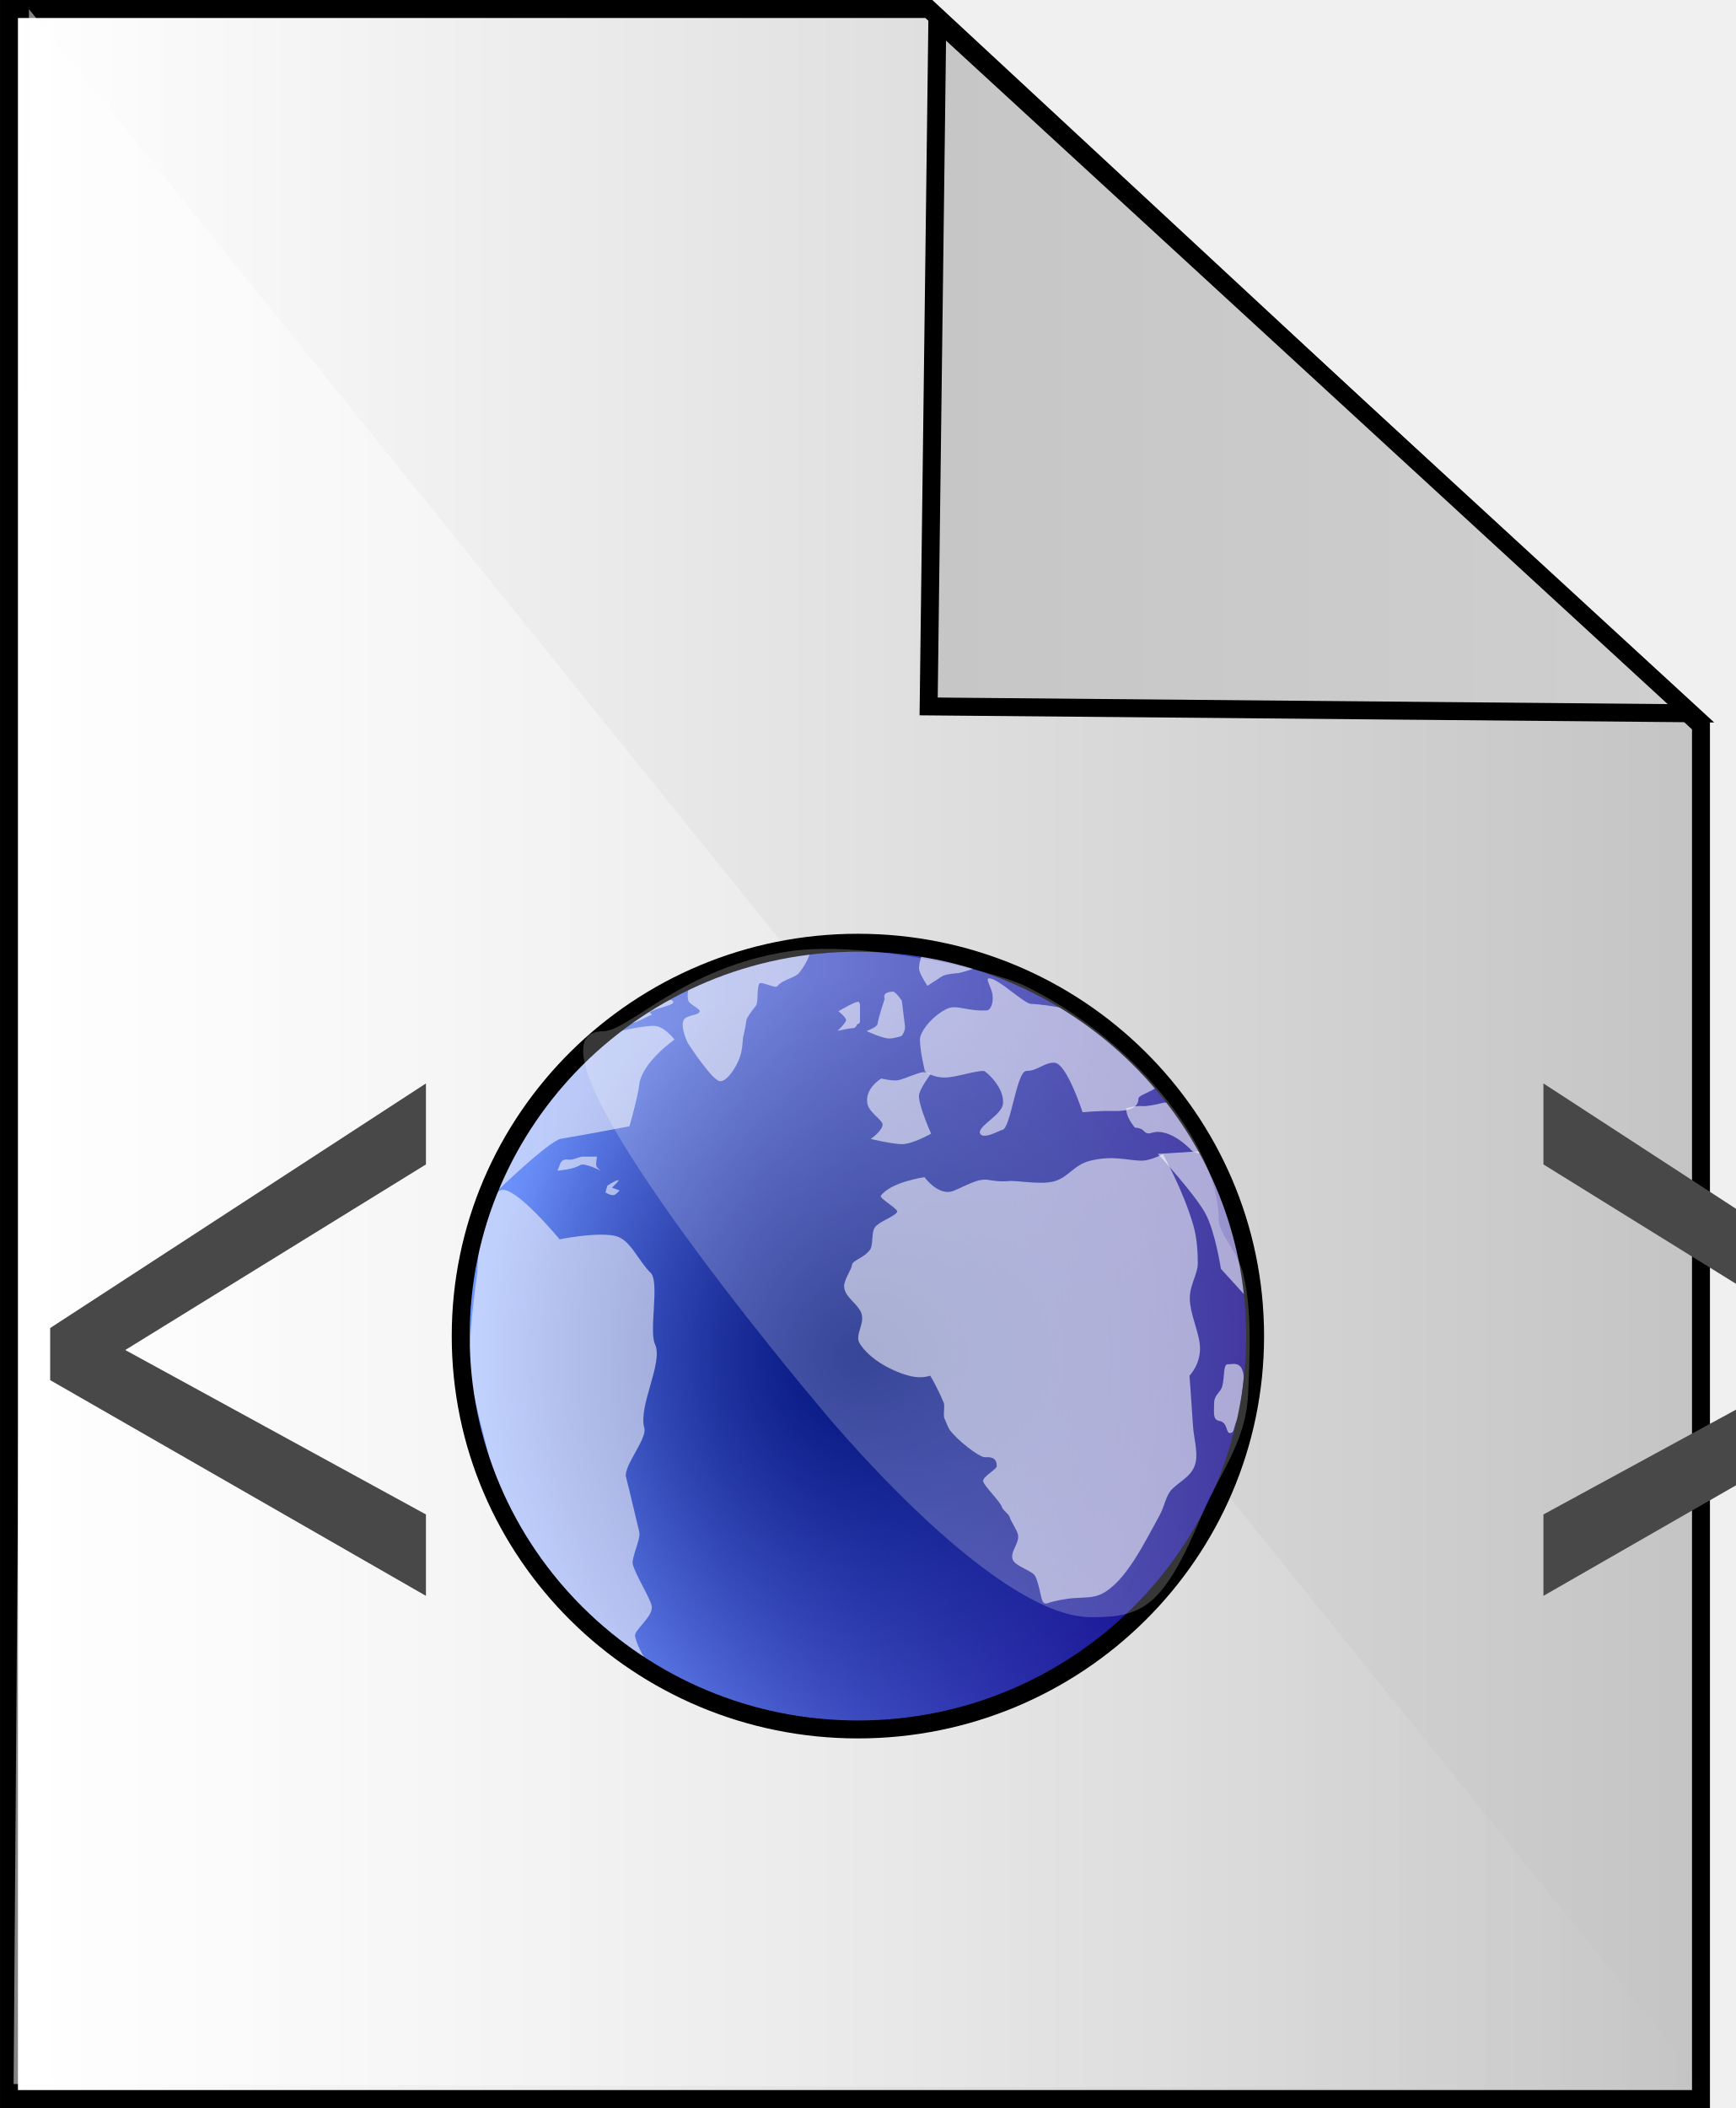
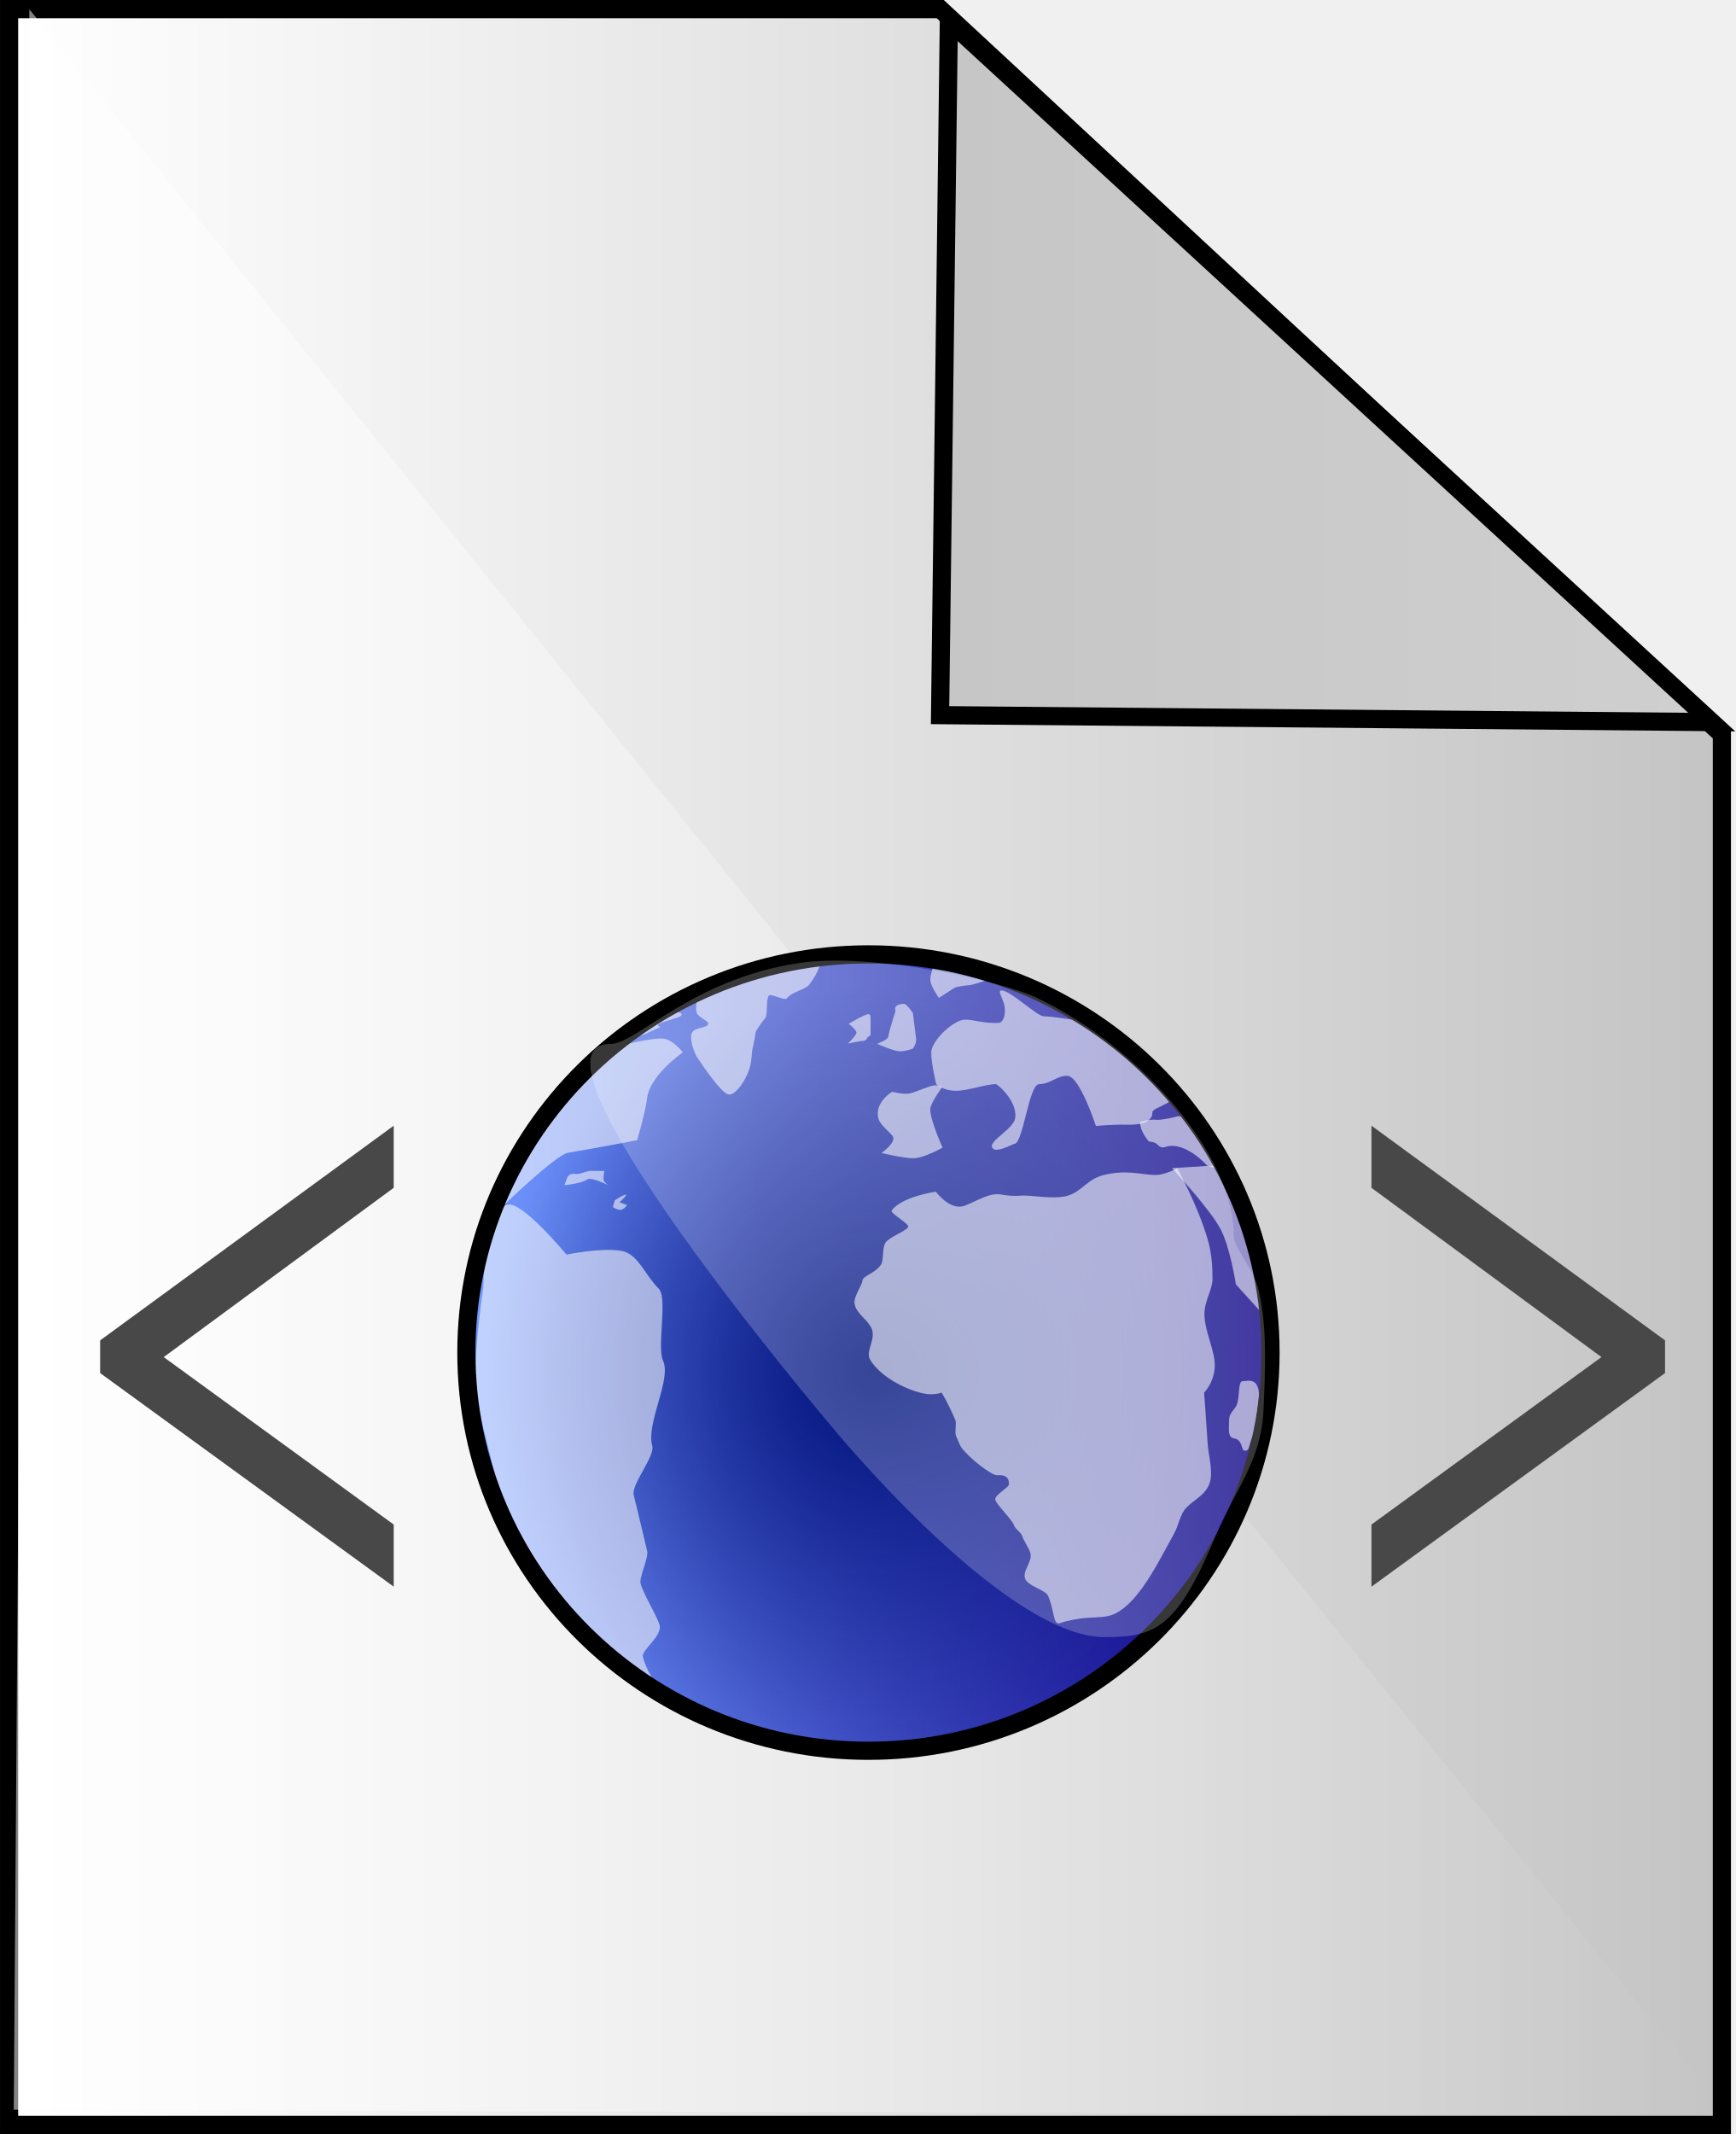
- <svg xmlns="http://www.w3.org/2000/svg" version="1.1" width="48.365" height="58.751" viewBox="0,0,48.365,58.751">
+ <svg xmlns="http://www.w3.org/2000/svg" version="1.1" width="47.778" height="58.751" viewBox="0,0,47.778,58.751">
  <defs>
    <linearGradient x1="301.42" y1="180" x2="348.58" y2="180" gradientUnits="userSpaceOnUse" id="color-1">
      <stop offset="0" stop-color="#ffffff" />
      <stop offset="1" stop-color="#c4c4c4" />
    </linearGradient>
    <linearGradient x1="327.296" y1="159.813" x2="347.972" y2="159.813" gradientUnits="userSpaceOnUse" id="color-2">
      <stop offset="0" stop-color="#c6c6c6" />
      <stop offset="1" stop-color="#cfcfcf" />
    </linearGradient>
    <linearGradient x1="301.549" y1="180.08" x2="348.749" y2="180.08" gradientUnits="userSpaceOnUse" id="color-3">
      <stop offset="0" stop-color="#ffffff" stop-opacity="0.518" />
      <stop offset="1" stop-color="#ffffff" stop-opacity="0" />
    </linearGradient>
    <linearGradient x1="314.205" y1="187.894" x2="336.185" y2="187.894" gradientUnits="userSpaceOnUse" id="color-4">
      <stop offset="0" stop-color="#7098ff" />
      <stop offset="1" stop-color="#0d0085" />
    </linearGradient>
    <radialGradient cx="325.188" cy="188.4" r="10.597" gradientUnits="userSpaceOnUse" id="color-5">
      <stop offset="0" stop-color="#00127b" />
      <stop offset="1" stop-color="#00127b" stop-opacity="0" />
    </radialGradient>
    <radialGradient cx="325.082" cy="187.862" r="11.071" gradientUnits="userSpaceOnUse" id="color-6">
      <stop offset="0" stop-color="#000000" stop-opacity="0" />
      <stop offset="1" stop-color="#000000" stop-opacity="0" />
    </radialGradient>
  </defs>
  <g transform="translate(-301.1698,-150.6244)">
    <g stroke-miterlimit="10">
      <path d="M301.42,209.126v-58.251h25.639l21.522,19.969v38.282z" fill="url(#color-1)" stroke="#000000" stroke-width="0.5" />
      <path d="M327.296,151.194l21.005,19.31l-21.247,-0.191z" fill="url(#color-2)" stroke="#000000" stroke-width="0.5" />
      <path d="M301.549,208.708l0.429,-57.828l46.771,57.971z" fill="url(#color-3)" stroke="#000000" stroke-width="0" />
      <g>
        <path d="M336.185,187.894c0,6.113 -4.92,11.068 -10.99,11.068c-6.07,0 -10.99,-4.956 -10.99,-11.068c0,-6.113 4.92,-11.068 10.99,-11.068c6.07,0 10.99,4.956 10.99,11.068z" fill="url(#color-4)" stroke="none" stroke-width="0" />
        <path d="M335.786,188.4c0,5.853 -4.745,10.597 -10.597,10.597c-5.853,0 -10.597,-4.745 -10.597,-10.597c0,-5.853 4.745,-10.597 10.597,-10.597c5.853,0 10.597,4.745 10.597,10.597z" fill="url(#color-5)" stroke="#000000" stroke-width="0" />
        <path d="M327.094,188.965c0,0 -0.219,0.09 -0.543,0.013c-0.473,-0.113 -1.14,-0.455 -1.42,-0.914c-0.155,-0.254 0.205,-0.596 0.012,-0.916c-0.149,-0.247 -0.427,-0.397 -0.445,-0.662c-0.013,-0.178 0.214,-0.5 0.217,-0.596c0.005,-0.146 0.341,-0.198 0.511,-0.445c0.082,-0.119 0.032,-0.472 0.124,-0.606c0.116,-0.169 0.494,-0.277 0.623,-0.428c0.07,-0.082 -0.507,-0.385 -0.45,-0.462c0.286,-0.387 1.215,-0.516 1.215,-0.516c0,0 0.396,0.544 0.805,0.382c0.367,-0.145 0.683,-0.362 0.99,-0.304c0.15,0.028 0.36,0.049 0.53,0.032c0.271,-0.028 0.898,0.111 1.287,0.006c0.394,-0.106 0.552,-0.457 0.991,-0.57c0.652,-0.167 1.071,-0.006 1.452,-0.006c0.246,-0 0.59,-0.182 0.59,-0.182c0,0 0.566,1.003 0.848,1.983c0.107,0.373 0.125,0.766 0.125,1.065c0,0.29 -0.227,0.597 -0.223,0.978c0.004,0.41 0.241,0.898 0.279,1.282c0.053,0.53 -0.288,0.866 -0.288,0.866c0,0 0.05,0.651 0.097,1.387c0.021,0.33 0.131,0.699 0.082,0.996c-0.067,0.406 -0.44,0.545 -0.674,0.79c-0.171,0.179 -0.189,0.453 -0.347,0.736c-0.41,0.738 -0.93,1.829 -1.593,2.166c-0.248,0.126 -0.477,0.101 -0.784,0.124c-0.25,0.018 -0.588,0.087 -0.725,0.14c-0.224,0.087 -0.155,-0.268 -0.348,-0.738c-0.069,-0.169 -0.56,-0.275 -0.635,-0.476c-0.084,-0.223 0.206,-0.463 0.144,-0.706c-0.037,-0.142 -0.188,-0.34 -0.23,-0.481c-0.025,-0.082 -0.189,-0.191 -0.213,-0.271c-0.051,-0.166 -0.485,-0.574 -0.524,-0.719c-0.033,-0.123 0.374,-0.336 0.377,-0.42c0.01,-0.29 -0.241,-0.255 -0.332,-0.255c-0.159,0 -0.775,-0.479 -0.976,-0.761c-0.064,-0.09 -0.094,-0.212 -0.144,-0.306c-0.051,-0.096 0.015,-0.359 -0.025,-0.453c-0.21,-0.494 -0.379,-0.755 -0.379,-0.755z" fill-opacity="0.565" fill="#ffffff" stroke="none" stroke-width="0" />
        <path d="M325.441,182.366c0,0 0.329,-0.226 0.329,-0.403c0,-0.117 -0.368,-0.331 -0.419,-0.561c-0.098,-0.44 0.383,-0.719 0.383,-0.719c0,0 0.301,0.074 0.46,0.049c0.126,-0.02 0.37,-0.13 0.586,-0.2c0.224,-0.073 0.329,0.027 0.329,0.027c0,0 -0.327,0.437 -0.326,0.612c0.003,0.304 0.34,1.049 0.34,1.049c0,0 -0.519,0.293 -0.805,0.293c-0.274,0 -0.878,-0.146 -0.878,-0.146z" fill-opacity="0.565" fill="#ffffff" stroke="none" stroke-width="0" />
        <path d="M326.948,180.471c0,0 -0.137,-0.561 -0.137,-0.868c0,-0.24 0.32,-0.549 0.32,-0.549c0,0 0.333,-0.34 0.595,-0.357c0.221,-0.015 0.514,0.113 0.95,0.088c0.101,-0.006 0.191,-0.196 0.157,-0.446c-0.023,-0.171 -0.192,-0.428 -0.111,-0.445c0.227,-0.048 0.981,0.702 1.188,0.71c0.55,0.021 1.462,0.232 1.462,0.232c0,0 0.488,0.278 0.954,0.647c0.443,0.351 0.859,0.785 1.111,1.139c0.268,0.376 -0.542,0.467 -0.537,0.628c0.007,0.243 -0.265,0.355 -0.741,0.339c-0.335,-0.012 -0.814,0.035 -0.814,0.035c0,0 -0.438,-1.35 -0.776,-1.38c-0.275,-0.024 -0.474,0.228 -0.788,0.228c-0.285,0 -0.437,1.646 -0.686,1.646c-0.042,0 -0.554,0.299 -0.612,0.081c-0.051,-0.191 0.606,-0.5 0.642,-0.804c0.054,-0.467 -0.489,-0.923 -0.533,-0.923c-0.291,0 -0.771,0.183 -1.097,0.183c-0.357,0 -0.549,-0.183 -0.549,-0.183z" fill-opacity="0.565" fill="#ffffff" stroke="none" stroke-width="0" />
        <path d="M325.321,179.361c0,0 0.298,-0.107 0.309,-0.201c0.021,-0.168 0.199,-0.702 0.199,-0.702c0,0 -0.096,-0.187 0.23,-0.196c0.078,-0.002 0.247,0.253 0.247,0.253c0,0 0.064,0.511 0.088,0.705c0.017,0.136 -0.088,0.273 -0.088,0.273c0,0 -0.199,0.075 -0.357,0.075c-0.175,0 -0.627,-0.207 -0.627,-0.207z" fill-opacity="0.565" fill="#ffffff" stroke="none" stroke-width="0" />
        <path d="M324.519,179.353c0,0 0.244,-0.235 0.233,-0.305c-0.013,-0.084 -0.214,-0.24 -0.214,-0.24c0,0 0.448,-0.263 0.546,-0.263c0.067,0 0.056,0.132 0.056,0.132c0,0 0,0.303 0,0.414c0,0.075 -0.075,0.075 -0.075,0.075c0,0 -0.041,0.113 -0.113,0.113c-0.096,0 -0.433,0.075 -0.433,0.075z" fill-opacity="0.565" fill="#ffffff" stroke="none" stroke-width="0" />
        <path d="M335.2,185.987c0,0 -0.16,-1.047 -0.435,-1.547c-0.308,-0.56 -1.323,-1.656 -1.323,-1.656l1.507,-0.094c0,0 0.552,1.266 0.713,1.773c0.138,0.434 0.48,2.561 0.48,2.561z" fill-opacity="0.565" fill="#ffffff" stroke="none" stroke-width="0" />
        <path d="M332.803,182.052c0,0 -0.183,-0.218 -0.223,-0.397c-0.025,-0.109 -0.028,-0.137 -0.028,-0.137c0,0 0.26,-0.09 0.464,-0.065c0.087,0.011 0.379,-0.041 0.52,-0.081c0.376,-0.107 0.775,0.24 0.775,0.24c0,0 0.53,0.924 0.545,1.098c0.016,0.19 -0.451,0.001 -0.451,0.001c0,0 -0.612,-0.689 -1.145,-0.51c-0.062,0.021 -0.139,0.022 -0.206,-0.054c-0.086,-0.098 -0.251,-0.095 -0.251,-0.095z" fill-opacity="0.565" fill="#ffffff" stroke="none" stroke-width="0" />
        <path d="M335.765,189.732c0,0.278 -0.117,0.446 -0.162,0.58c-0.052,0.154 -0.04,0.252 -0.152,0.252c-0.123,0 -0.045,-0.296 -0.302,-0.34c-0.184,-0.032 -0.138,-0.248 -0.138,-0.492c0,-0.237 0.183,-0.299 0.228,-0.477c0.068,-0.272 0.023,-0.607 0.149,-0.607c0.159,0 0.389,-0.095 0.444,0.305c0.017,0.124 -0.067,0.637 -0.067,0.779z" fill-opacity="0.565" fill="#ffffff" stroke="none" stroke-width="0" />
        <path d="M315.857,193.708c0,0 -0.849,-1.649 -1.092,-2.631c-0.227,-0.915 -0.509,-1.898 -0.509,-2.519c0,-1.009 0.22,-2.481 0.22,-2.481c0,0 0.044,-2.123 0.67,-2.286c0.403,-0.105 1.622,1.375 1.622,1.375c0,0 0.964,-0.203 1.519,-0.103c0.448,0.081 0.643,0.666 1.021,1.04c0.251,0.248 -0.054,1.617 0.117,1.981c0.243,0.515 -0.472,1.72 -0.296,2.344c0.083,0.294 -0.589,1.063 -0.51,1.363c0.076,0.288 0.304,1.261 0.37,1.534c0.046,0.189 -0.224,0.717 -0.182,0.893c0.069,0.286 0.475,0.926 0.526,1.159c0.065,0.301 -0.507,0.676 -0.462,0.859c0.155,0.641 0.786,1.239 0.786,1.239c0,0 -1.251,-0.979 -1.885,-1.325c-0.617,-0.337 -0.457,-0.79 -0.765,-1.021c-0.761,-0.569 -1.149,-1.423 -1.149,-1.423z" fill-opacity="0.565" fill="#ffffff" stroke="none" stroke-width="0" />
        <path d="M315.01,183.836c0,0 0.901,-1.927 1.463,-2.722c0.448,-0.633 1.645,-1.674 1.645,-1.674c0,0 0.978,-0.25 1.308,-0.222c0.277,0.023 0.544,0.379 0.544,0.379c0,0 -0.914,0.637 -0.983,1.262c-0.037,0.337 -0.273,1.156 -0.273,1.156c0,0 -1.199,0.228 -1.91,0.348c-0.331,0.056 -1.796,1.473 -1.796,1.473z" fill-opacity="0.565" fill="#ffffff" stroke="none" stroke-width="0" />
        <path d="M319.291,178.825c-0.055,0.031 0.097,0.062 0.025,0.091c-0.223,0.089 -0.519,0.277 -0.563,0.199c-0.058,-0.103 0.42,-0.351 0.642,-0.475c0.222,-0.125 0.48,-0.205 0.538,-0.102c0.058,0.103 -0.42,0.162 -0.642,0.287z" fill-opacity="0.565" fill="#ffffff" stroke="none" stroke-width="0" />
        <path d="M316.71,183.253l0.079,-0.209c0,0 0.052,-0.129 0.209,-0.102c0.146,0.025 0.313,-0.081 0.419,-0.081c0.168,0 0.392,0 0.392,0c0,0 -0.035,0.189 -0.016,0.259c0.016,0.058 0.121,0.133 0.121,0.133c0,0 -0.463,-0.235 -0.576,-0.157c-0.171,0.119 -0.628,0.157 -0.628,0.157z" fill-opacity="0.565" fill="#ffffff" stroke="none" stroke-width="0" />
        <path d="M318.045,183.855l0.052,-0.183c0,0 0.206,-0.143 0.302,-0.158c0.067,-0.01 -0.171,0.21 -0.171,0.21l0.209,0.079c0,0 -0.097,0.131 -0.183,0.131c-0.103,0 -0.209,-0.079 -0.209,-0.079z" fill-opacity="0.565" fill="#ffffff" stroke="none" stroke-width="0" />
        <path d="M320.348,179.707c0,0 -0.217,-0.422 -0.129,-0.64c0.069,-0.172 0.447,-0.128 0.453,-0.264c0.003,-0.065 -0.289,-0.193 -0.315,-0.287c-0.07,-0.248 0.07,-0.497 0.07,-0.497c0,0 0.809,-0.411 1.097,-0.514c0.533,-0.192 2.278,-0.624 2.278,-0.624c0,0 0.028,0.362 -0.354,0.854c-0.111,0.144 -0.473,0.19 -0.614,0.376c-0.055,0.073 -0.439,-0.144 -0.496,-0.076c-0.077,0.092 -0.031,0.532 -0.094,0.612c-0.157,0.199 -0.263,0.352 -0.27,0.411c-0.021,0.187 -0.095,0.49 -0.095,0.49c0,0 -0.015,0.246 -0.042,0.377c-0.078,0.379 -0.412,0.877 -0.614,0.83c-0.231,-0.053 -0.875,-1.05 -0.875,-1.05z" fill-opacity="0.565" fill="#ffffff" stroke="none" stroke-width="0" />
        <path d="M327.02,178.098c0,0 -0.2,-0.296 -0.229,-0.441c-0.043,-0.217 0.19,-0.697 0.19,-0.697l1.06,0.275c0,0 0.583,0.058 0.556,0.189c-0.036,0.172 -0.713,0.321 -0.713,0.321c0,0 -0.362,0.024 -0.453,0.087c-0.077,0.053 -0.411,0.266 -0.411,0.266z" fill-opacity="0.565" fill="#ffffff" stroke="none" stroke-width="0" />
        <path d="M336.153,187.862c0,6.055 -4.957,10.963 -11.071,10.963c-6.114,0 -11.071,-4.908 -11.071,-10.963c0,-6.055 4.957,-10.963 11.071,-10.963c6.114,0 11.071,4.908 11.071,10.963z" fill="url(#color-6)" stroke="#000000" stroke-width="0.5" />
        <path d="M335.137,184.615c0,0.397 0.523,0.865 0.683,1.506c0.253,1.014 0.183,2.317 0.138,3.356c-0.059,1.354 -0.823,2.249 -1.283,3.354c-1.076,2.585 -1.65,2.866 -3.086,2.866c-2.819,0 -7.631,-5.93 -7.631,-5.93c0,0 -8.797,-10.401 -5.978,-10.401c0.715,0 2.231,-1.779 5.173,-2.226c2.065,-0.314 5.671,0.52 6.585,0.962c2.915,1.41 5.4,4.378 5.4,6.513z" fill-opacity="0.216" fill="#ffffff" stroke="#000000" stroke-width="0" />
      </g>
-       <text transform="translate(301.4562,198.4707) scale(0.55583,0.72599)" font-size="40" xml:space="preserve" fill="#484848" stroke="none" stroke-width="1" font-family="&quot;Lato-Regular&quot;, Sans Serif" font-weight="normal" text-anchor="start">
+       <text transform="translate(302.7062,197.127) scale(0.47073,0.64005)" font-size="40" xml:space="preserve" fill="#484848" stroke="none" stroke-width="1" font-family="Serif" font-weight="normal" text-anchor="start">
        <tspan x="0" dy="0">&lt;     &gt;</tspan>
      </text>
    </g>
  </g>
</svg>
